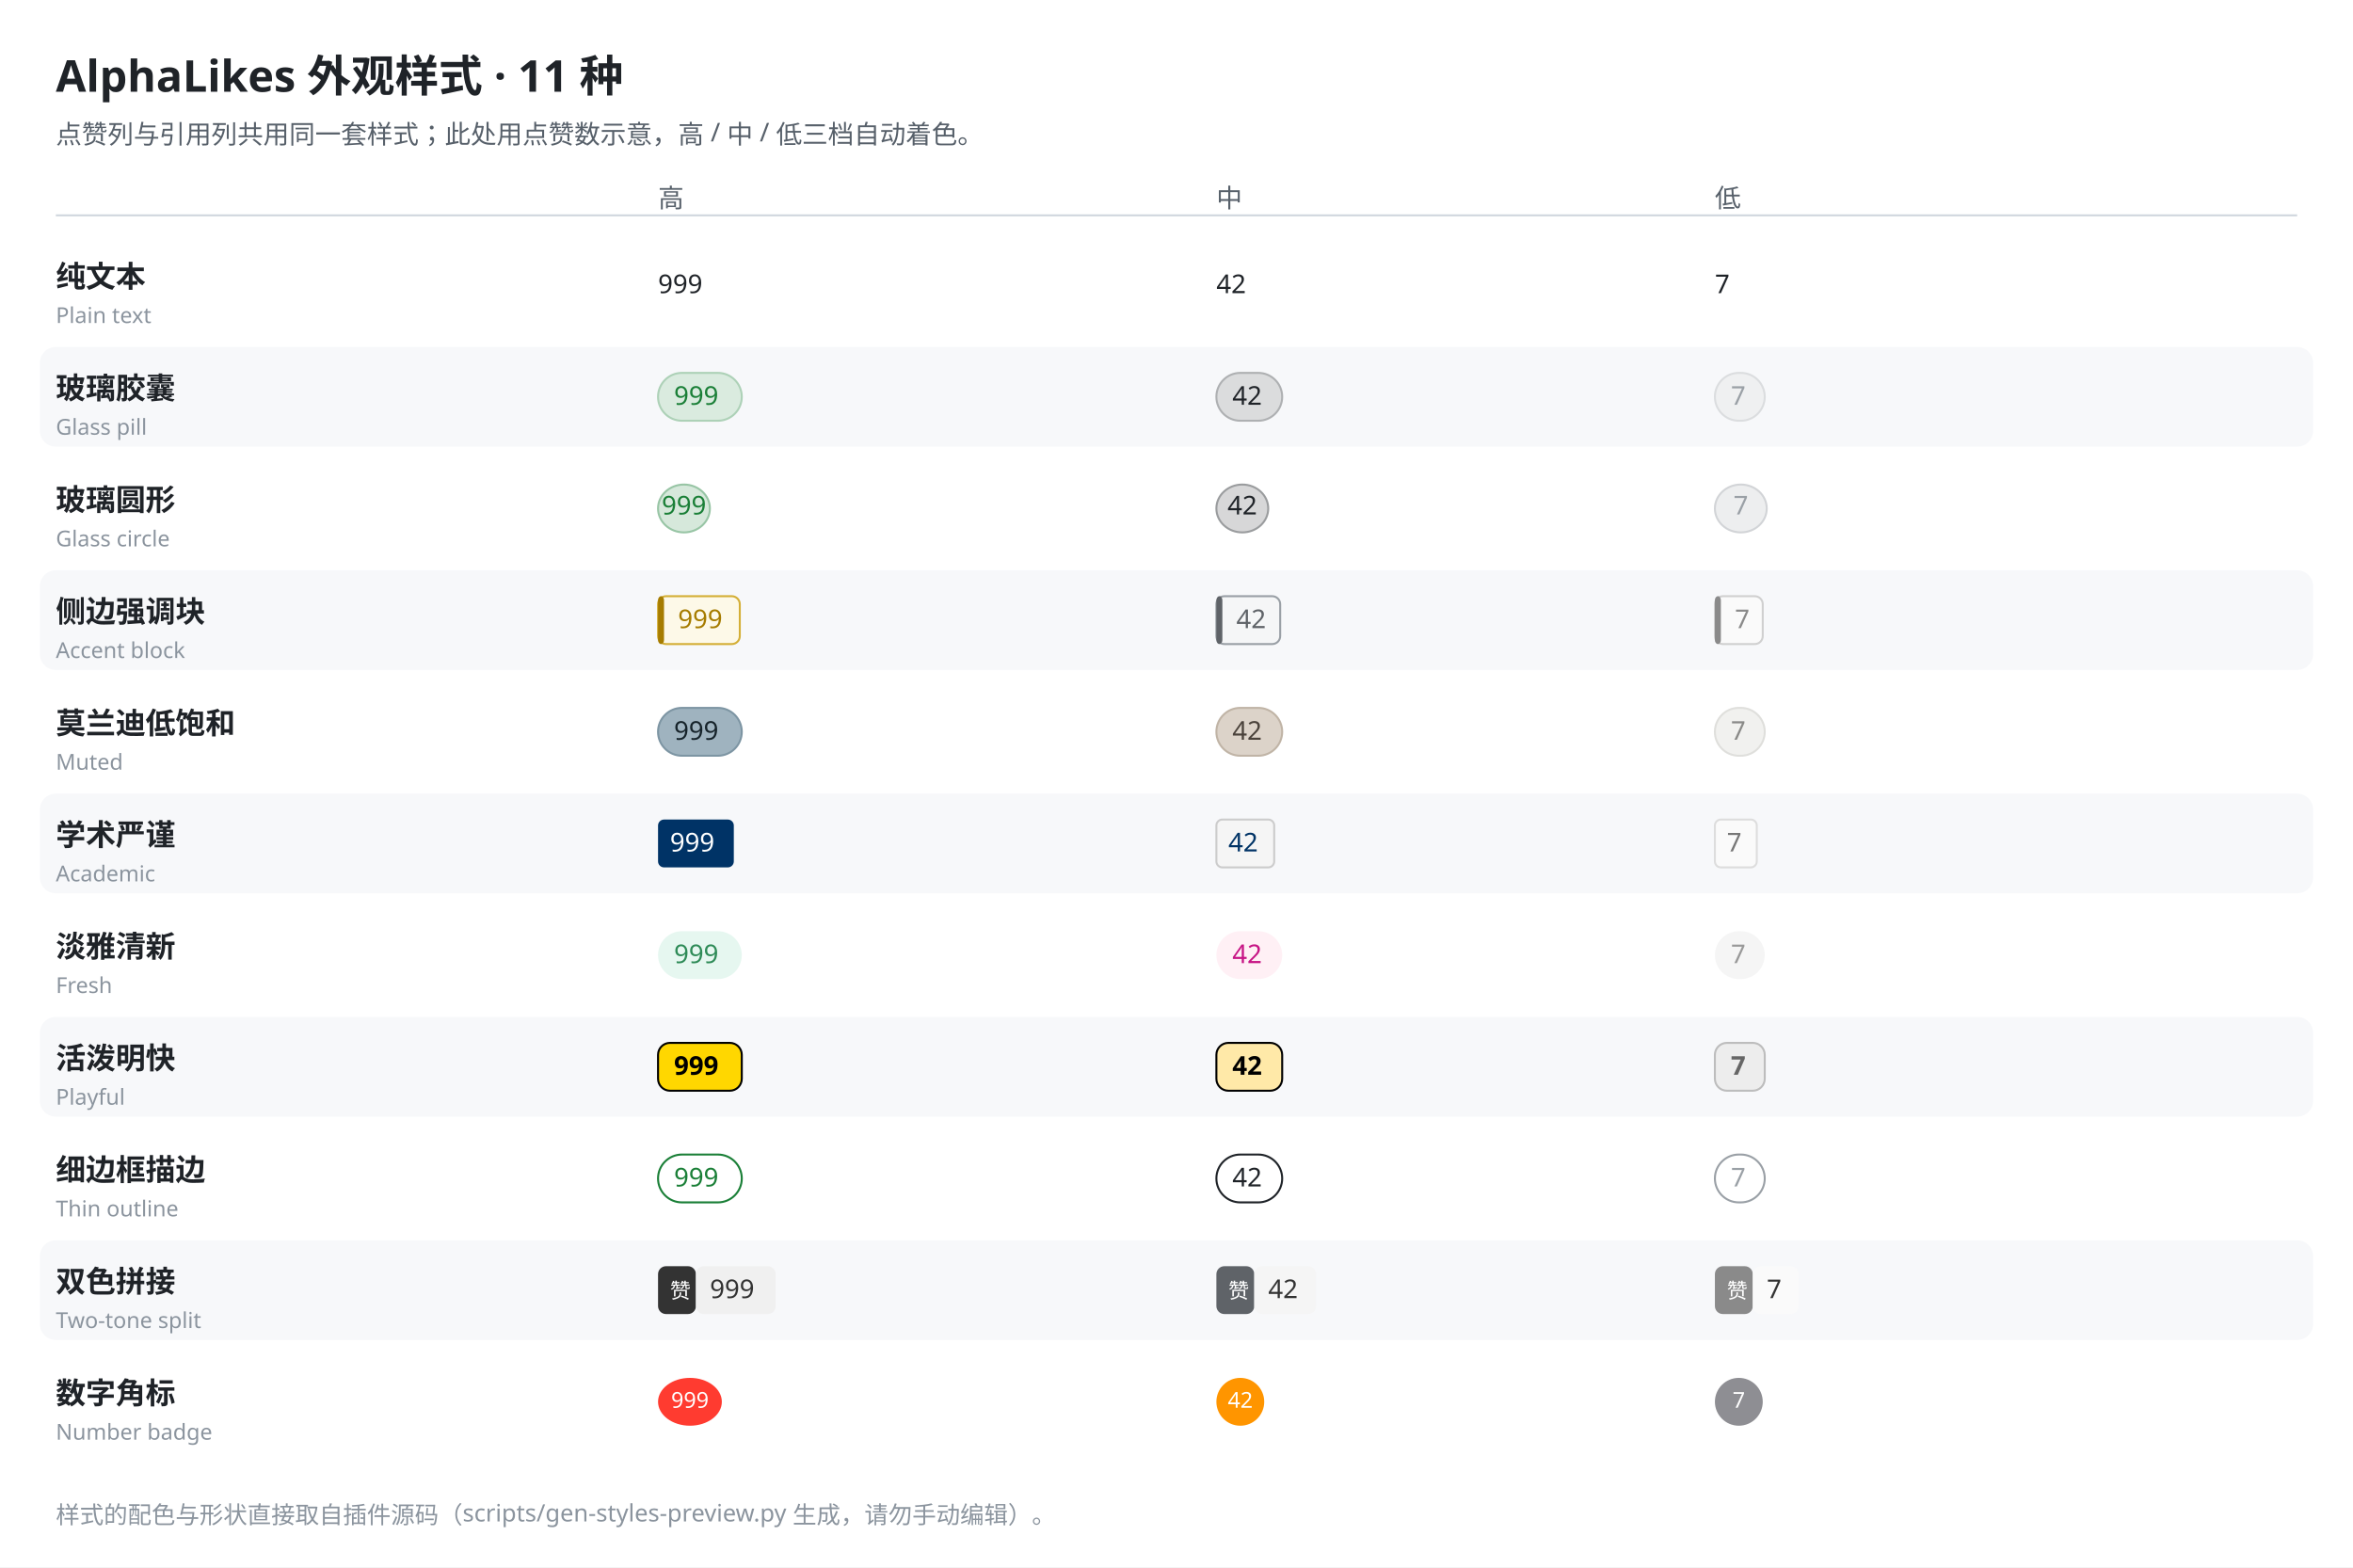
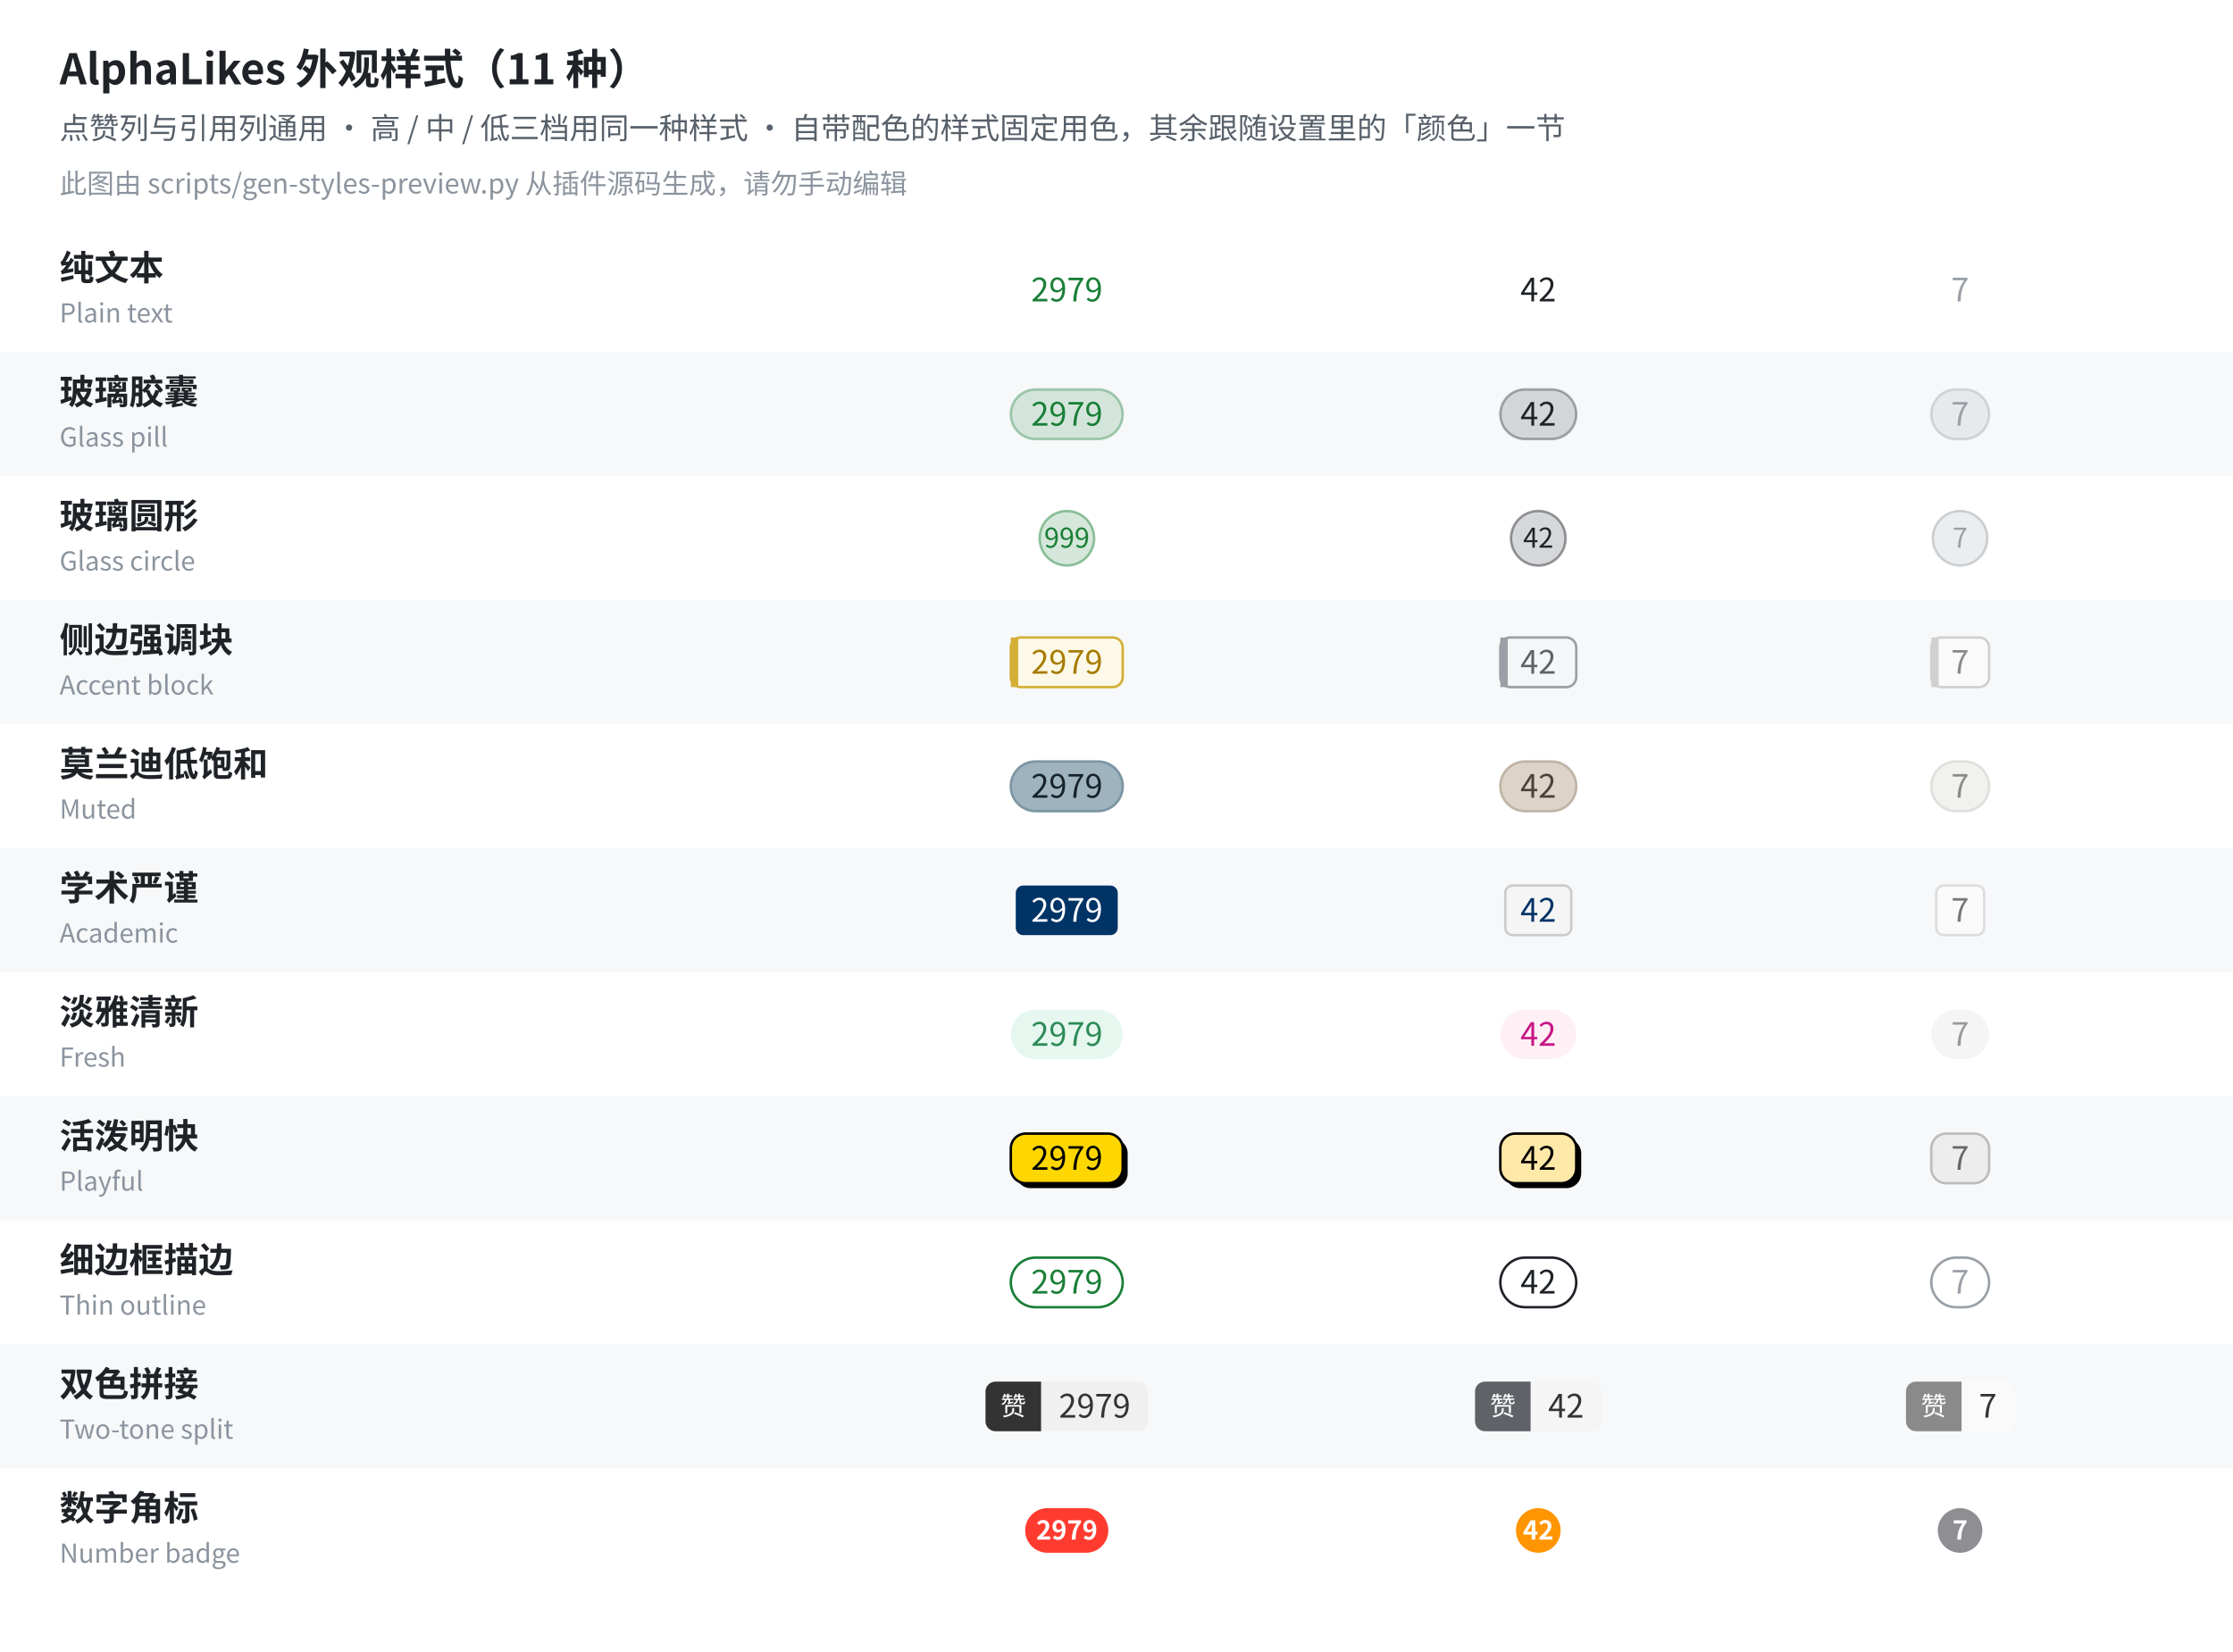
- <svg xmlns="http://www.w3.org/2000/svg" width="1180" height="786" viewBox="0 0 1180 786" font-family="PingFang SC, Microsoft YaHei, Segoe UI, system-ui, sans-serif">
-   <rect width="1180" height="786" fill="#ffffff" />
-   <text x="28" y="46" font-size="22" fill="#1f2328" font-weight="700">AlphaLikes 外观样式 · 11 种</text>
-   <text x="28" y="72" font-size="13" fill="#57606a">点赞列与引用列共用同一套样式；此处用点赞数示意，高 / 中 / 低三档自动着色。</text>
-   <text x="330" y="104" font-size="13" fill="#57606a">高</text>
-   <text x="610" y="104" font-size="13" fill="#57606a">中</text>
-   <text x="860" y="104" font-size="13" fill="#57606a">低</text>
-   <line x1="28" y1="108" x2="1152" y2="108" stroke="#d0d7de" />
-   <text x="28" y="144" font-size="15" fill="#1f2328" font-weight="600">纯文本</text>
-   <text x="28" y="162" font-size="11" fill="#8b949e">Plain text</text>
-   <text x="330" y="147" font-size="13" fill="#1f2328">999</text>
-   <text x="610" y="147" font-size="13" fill="#1f2328">42</text>
-   <text x="860" y="147" font-size="13" fill="#1f2328">7</text>
-   <rect x="20" y="174" width="1140" height="50" rx="8" fill="#f7f8fa" />
-   <text x="28" y="200" font-size="15" fill="#1f2328" font-weight="600">玻璃胶囊</text>
-   <text x="28" y="218" font-size="11" fill="#8b949e">Glass pill</text>
-   <rect x="330" y="187" width="42" height="24" rx="12" fill="#daebdf" stroke="#add1b7" />
-   <text x="338" y="203" font-size="13" fill="#1a7f37">999</text>
-   <rect x="610" y="187" width="33" height="24" rx="12" fill="#dbdcdd" stroke="#aeb0b2" />
-   <text x="618" y="203" font-size="13" fill="#1f2328">42</text>
-   <rect x="860" y="187" width="25" height="24" rx="12" fill="#eff0f1" stroke="#dbdddf" />
-   <text x="868" y="203" font-size="13" fill="#9aa0a6">7</text>
-   <text x="28" y="256" font-size="15" fill="#1f2328" font-weight="600">玻璃圆形</text>
-   <text x="28" y="274" font-size="11" fill="#8b949e">Glass circle</text>
-   <rect x="330" y="243" width="26" height="24" rx="13" fill="#d6e8db" stroke="#98c5a5" />
-   <text x="343" y="258" font-size="13" fill="#1a7f37" text-anchor="middle">999</text>
-   <rect x="610" y="243" width="26" height="24" rx="13" fill="#d7d7d8" stroke="#9a9c9e" />
-   <text x="623" y="258" font-size="13" fill="#1f2328" text-anchor="middle">42</text>
-   <rect x="860" y="243" width="26" height="24" rx="13" fill="#edeeef" stroke="#d2d4d7" />
-   <text x="873" y="258" font-size="13" fill="#9aa0a6" text-anchor="middle">7</text>
-   <rect x="20" y="286" width="1140" height="50" rx="8" fill="#f7f8fa" />
-   <text x="28" y="312" font-size="15" fill="#1f2328" font-weight="600">侧边强调块</text>
-   <text x="28" y="330" font-size="11" fill="#8b949e">Accent block</text>
-   <rect x="330" y="299" width="41" height="24" rx="4" fill="#FDF9E8" stroke="#D4AF37" />
-   <rect x="330" y="299" width="3" height="24" rx="2" fill="#A67C00" />
-   <text x="340" y="315" font-size="13" fill="#A67C00">999</text>
-   <rect x="610" y="299" width="32" height="24" rx="4" fill="#F5F6F7" stroke="#9AA0A6" />
-   <rect x="610" y="299" width="3" height="24" rx="2" fill="#5F6368" />
-   <text x="620" y="315" font-size="13" fill="#5F6368">42</text>
-   <rect x="860" y="299" width="24" height="24" rx="4" fill="#FAFAFA" stroke="#D0D0D0" />
-   <rect x="860" y="299" width="3" height="24" rx="2" fill="#8A8A8A" />
-   <text x="870" y="315" font-size="13" fill="#8A8A8A">7</text>
-   <text x="28" y="368" font-size="15" fill="#1f2328" font-weight="600">莫兰迪低饱和</text>
-   <text x="28" y="386" font-size="11" fill="#8b949e">Muted</text>
-   <rect x="330" y="355" width="42" height="24" rx="12" fill="#9FB3BF" stroke="#7D95A3" />
-   <text x="338" y="371" font-size="13" fill="#16232A">999</text>
-   <rect x="610" y="355" width="33" height="24" rx="12" fill="#DCD3C9" stroke="#C0B4A6" />
-   <text x="618" y="371" font-size="13" fill="#4A423B">42</text>
-   <rect x="860" y="355" width="25" height="24" rx="12" fill="#F1F1EF" stroke="#DFDFDC" />
-   <text x="868" y="371" font-size="13" fill="#8A8A88">7</text>
-   <rect x="20" y="398" width="1140" height="50" rx="8" fill="#f7f8fa" />
-   <text x="28" y="424" font-size="15" fill="#1f2328" font-weight="600">学术严谨</text>
-   <text x="28" y="442" font-size="11" fill="#8b949e">Academic</text>
-   <rect x="330" y="411" width="38" height="24" rx="3" fill="#003366" />
-   <text x="336" y="427" font-size="13" fill="#FFFFFF">999</text>
-   <rect x="610" y="411" width="29" height="24" rx="3" fill="#F5F5F5" stroke="#CCCCCC" />
-   <text x="616" y="427" font-size="13" fill="#003366">42</text>
-   <rect x="860" y="411" width="21" height="24" rx="3" fill="#FAFAFA" stroke="#DDDDDD" />
-   <text x="866" y="427" font-size="13" fill="#777777">7</text>
-   <text x="28" y="480" font-size="15" fill="#1f2328" font-weight="600">淡雅清新</text>
-   <text x="28" y="498" font-size="11" fill="#8b949e">Fresh</text>
-   <rect x="330" y="467" width="42" height="24" rx="12" fill="#E6F7F0" />
-   <text x="338" y="483" font-size="13" fill="#2E8B57">999</text>
-   <rect x="610" y="467" width="33" height="24" rx="12" fill="#FFF0F5" />
-   <text x="618" y="483" font-size="13" fill="#C71585">42</text>
-   <rect x="860" y="467" width="25" height="24" rx="12" fill="#F5F5F5" />
-   <text x="868" y="483" font-size="13" fill="#999999">7</text>
-   <rect x="20" y="510" width="1140" height="50" rx="8" fill="#f7f8fa" />
-   <text x="28" y="536" font-size="15" fill="#1f2328" font-weight="600">活泼明快</text>
-   <text x="28" y="554" font-size="11" fill="#8b949e">Playful</text>
-   <rect x="330" y="523" width="42" height="24" rx="6" fill="#FFD700" stroke="#000000" />
-   <text x="338" y="539" font-size="13" fill="#000000" font-weight="700">999</text>
-   <rect x="610" y="523" width="33" height="24" rx="6" fill="#FFE9A8" stroke="#000000" />
-   <text x="618" y="539" font-size="13" fill="#000000" font-weight="700">42</text>
-   <rect x="860" y="523" width="25" height="24" rx="6" fill="#EDEDED" stroke="#BDBDBD" />
-   <text x="868" y="539" font-size="13" fill="#666666" font-weight="700">7</text>
-   <text x="28" y="592" font-size="15" fill="#1f2328" font-weight="600">细边框描边</text>
-   <text x="28" y="610" font-size="11" fill="#8b949e">Thin outline</text>
-   <rect x="330" y="579" width="42" height="24" rx="12" fill="#ffffff" stroke="#1a7f37" />
-   <text x="338" y="595" font-size="13" fill="#1a7f37">999</text>
-   <rect x="610" y="579" width="33" height="24" rx="12" fill="#ffffff" stroke="#1f2328" />
-   <text x="618" y="595" font-size="13" fill="#1f2328">42</text>
-   <rect x="860" y="579" width="25" height="24" rx="12" fill="#ffffff" stroke="#9aa0a6" />
-   <text x="868" y="595" font-size="13" fill="#9aa0a6">7</text>
-   <rect x="20" y="622" width="1140" height="50" rx="8" fill="#f7f8fa" />
-   <text x="28" y="648" font-size="15" fill="#1f2328" font-weight="600">双色拼接</text>
-   <text x="28" y="666" font-size="11" fill="#8b949e">Two-tone split</text>
-   <rect x="330" y="635" width="19" height="24" rx="4" fill="#333333" />
-   <rect x="349" y="635" width="40" height="24" rx="4" fill="#F0F0F0" />
-   <text x="336" y="651" font-size="10.4" fill="#FFFFFF">赞</text>
-   <text x="356" y="651" font-size="13" fill="#333333">999</text>
-   <rect x="610" y="635" width="19" height="24" rx="4" fill="#5F6368" />
-   <rect x="629" y="635" width="31" height="24" rx="4" fill="#F5F5F5" />
-   <text x="616" y="651" font-size="10.4" fill="#FFFFFF">赞</text>
-   <text x="636" y="651" font-size="13" fill="#333333">42</text>
-   <rect x="860" y="635" width="19" height="24" rx="4" fill="#8A8A8A" />
-   <rect x="879" y="635" width="23" height="24" rx="4" fill="#FAFAFA" />
-   <text x="866" y="651" font-size="10.4" fill="#FFFFFF">赞</text>
-   <text x="886" y="651" font-size="13" fill="#333333">7</text>
-   <text x="28" y="704" font-size="15" fill="#1f2328" font-weight="600">数字角标</text>
-   <text x="28" y="722" font-size="11" fill="#8b949e">Number badge</text>
-   <rect x="330" y="691" width="32" height="24" rx="16" fill="#FF3B30" />
-   <text x="346" y="706" font-size="11" fill="#FFFFFF" text-anchor="middle">999</text>
-   <rect x="610" y="691" width="24" height="24" rx="12" fill="#FF9500" />
-   <text x="622" y="706" font-size="11" fill="#FFFFFF" text-anchor="middle">42</text>
-   <rect x="860" y="691" width="24" height="24" rx="12" fill="#8E8E93" />
-   <text x="872" y="706" font-size="11" fill="#FFFFFF" text-anchor="middle">7</text>
-   <text x="28" y="764" font-size="12" fill="#8b949e">样式的配色与形状直接取自插件源码（scripts/gen-styles-preview.py 生成，请勿手动编辑）。</text>
+ <svg xmlns="http://www.w3.org/2000/svg" width="900" height="666" viewBox="0 0 900 666">
+   <rect width="900" height="666" fill="#ffffff" />
+   <text x="24" y="34" font-family="system-ui, -apple-system, 'Segoe UI', 'PingFang SC', 'Microsoft YaHei', 'Noto Sans CJK SC', sans-serif" font-size="17" font-weight="600" fill="#1f2328">AlphaLikes 外观样式（11 种）</text>
+   <text x="24" y="56" font-family="system-ui, -apple-system, 'Segoe UI', 'PingFang SC', 'Microsoft YaHei', 'Noto Sans CJK SC', sans-serif" font-size="12" fill="#57606a">点赞列与引用列通用 · 高 / 中 / 低三档用同一种样式 · 自带配色的样式固定用色，其余跟随设置里的「颜色」一节</text>
+   <text x="24" y="78" font-family="system-ui, -apple-system, 'Segoe UI', 'PingFang SC', 'Microsoft YaHei', 'Noto Sans CJK SC', sans-serif" font-size="11" fill="#8b949e">此图由 scripts/gen-styles-preview.py 从插件源码生成，请勿手动编辑</text>
+   <text x="24" y="113.0" font-family="system-ui, -apple-system, 'Segoe UI', 'PingFang SC', 'Microsoft YaHei', 'Noto Sans CJK SC', sans-serif" font-size="14" font-weight="600" fill="#1f2328">纯文本</text>
+   <text x="24" y="130.0" font-family="system-ui, -apple-system, 'Segoe UI', 'PingFang SC', 'Microsoft YaHei', 'Noto Sans CJK SC', sans-serif" font-size="10.5" fill="#8b949e">Plain text</text>
+   <text x="430.0" y="121.5" font-family="system-ui, -apple-system, 'Segoe UI', 'PingFang SC', 'Microsoft YaHei', 'Noto Sans CJK SC', sans-serif" font-size="13.0" font-weight="400" fill="#1a7f37" text-anchor="middle">2979</text>
+   <text x="620.0" y="121.5" font-family="system-ui, -apple-system, 'Segoe UI', 'PingFang SC', 'Microsoft YaHei', 'Noto Sans CJK SC', sans-serif" font-size="13.0" font-weight="400" fill="#1f2328" text-anchor="middle">42</text>
+   <text x="790.0" y="121.5" font-family="system-ui, -apple-system, 'Segoe UI', 'PingFang SC', 'Microsoft YaHei', 'Noto Sans CJK SC', sans-serif" font-size="13.0" font-weight="400" fill="#9aa0a6" text-anchor="middle">7</text>
+   <rect x="0" y="142.0" width="900" height="50" fill="#f6f8fa" />
+   <text x="24" y="163.0" font-family="system-ui, -apple-system, 'Segoe UI', 'PingFang SC', 'Microsoft YaHei', 'Noto Sans CJK SC', sans-serif" font-size="14" font-weight="600" fill="#1f2328">玻璃胶囊</text>
+   <text x="24" y="180.0" font-family="system-ui, -apple-system, 'Segoe UI', 'PingFang SC', 'Microsoft YaHei', 'Noto Sans CJK SC', sans-serif" font-size="10.5" fill="#8b949e">Glass pill</text>
+   <rect x="407.4" y="157.0" width="45.1" height="20" rx="10.0" fill="rgba(26, 127, 55, 0.16)" stroke="rgba(26, 127, 55, 0.36)" stroke-width="1" />
+   <text x="430.0" y="171.6" font-family="system-ui, -apple-system, 'Segoe UI', 'PingFang SC', 'Microsoft YaHei', 'Noto Sans CJK SC', sans-serif" font-size="13.0" font-weight="500" fill="#1a7f37" text-anchor="middle">2979</text>
+   <rect x="604.7" y="157.0" width="30.6" height="20" rx="10.0" fill="rgba(31, 35, 40, 0.16)" stroke="rgba(31, 35, 40, 0.36)" stroke-width="1" />
+   <text x="620.0" y="171.6" font-family="system-ui, -apple-system, 'Segoe UI', 'PingFang SC', 'Microsoft YaHei', 'Noto Sans CJK SC', sans-serif" font-size="13.0" font-weight="500" fill="#1f2328" text-anchor="middle">42</text>
+   <rect x="778.4" y="157.0" width="23.3" height="20" rx="10.0" fill="rgba(154, 160, 166, 0.16)" stroke="rgba(154, 160, 166, 0.36)" stroke-width="1" />
+   <text x="790.0" y="171.6" font-family="system-ui, -apple-system, 'Segoe UI', 'PingFang SC', 'Microsoft YaHei', 'Noto Sans CJK SC', sans-serif" font-size="13.0" font-weight="500" fill="#9aa0a6" text-anchor="middle">7</text>
+   <text x="24" y="213.0" font-family="system-ui, -apple-system, 'Segoe UI', 'PingFang SC', 'Microsoft YaHei', 'Noto Sans CJK SC', sans-serif" font-size="14" font-weight="600" fill="#1f2328">玻璃圆形</text>
+   <text x="24" y="230.0" font-family="system-ui, -apple-system, 'Segoe UI', 'PingFang SC', 'Microsoft YaHei', 'Noto Sans CJK SC', sans-serif" font-size="10.5" fill="#8b949e">Glass circle</text>
+   <rect x="419.0" y="206.0" width="22.0" height="22.0" rx="11.0" fill="rgba(26, 127, 55, 0.18)" stroke="rgba(26, 127, 55, 0.45)" stroke-width="1" />
+   <text x="430.0" y="220.8" font-family="system-ui, -apple-system, 'Segoe UI', 'PingFang SC', 'Microsoft YaHei', 'Noto Sans CJK SC', sans-serif" font-size="11.0" font-weight="400" fill="#1a7f37" text-anchor="middle">999</text>
+   <rect x="609.0" y="206.0" width="22.0" height="22.0" rx="11.0" fill="rgba(31, 35, 40, 0.18)" stroke="rgba(31, 35, 40, 0.45)" stroke-width="1" />
+   <text x="620.0" y="220.8" font-family="system-ui, -apple-system, 'Segoe UI', 'PingFang SC', 'Microsoft YaHei', 'Noto Sans CJK SC', sans-serif" font-size="11.0" font-weight="400" fill="#1f2328" text-anchor="middle">42</text>
+   <rect x="779.0" y="206.0" width="22.0" height="22.0" rx="11.0" fill="rgba(154, 160, 166, 0.18)" stroke="rgba(154, 160, 166, 0.45)" stroke-width="1" />
+   <text x="790.0" y="220.8" font-family="system-ui, -apple-system, 'Segoe UI', 'PingFang SC', 'Microsoft YaHei', 'Noto Sans CJK SC', sans-serif" font-size="11.0" font-weight="400" fill="#9aa0a6" text-anchor="middle">7</text>
+   <rect x="0" y="242.0" width="900" height="50" fill="#f6f8fa" />
+   <text x="24" y="263.0" font-family="system-ui, -apple-system, 'Segoe UI', 'PingFang SC', 'Microsoft YaHei', 'Noto Sans CJK SC', sans-serif" font-size="14" font-weight="600" fill="#1f2328">侧边强调块</text>
+   <text x="24" y="280.0" font-family="system-ui, -apple-system, 'Segoe UI', 'PingFang SC', 'Microsoft YaHei', 'Noto Sans CJK SC', sans-serif" font-size="10.5" fill="#8b949e">Accent block</text>
+   <rect x="407.4" y="257.0" width="45.1" height="20" rx="4.0" fill="#FDF9E8" stroke="#D4AF37" stroke-width="1" />
+   <rect x="407.4" y="257.0" width="3" height="20" fill="#D4AF37" />
+   <text x="430.0" y="271.6" font-family="system-ui, -apple-system, 'Segoe UI', 'PingFang SC', 'Microsoft YaHei', 'Noto Sans CJK SC', sans-serif" font-size="13.0" font-weight="500" fill="#A67C00" text-anchor="middle">2979</text>
+   <rect x="604.7" y="257.0" width="30.6" height="20" rx="4.0" fill="#F5F6F7" stroke="#9AA0A6" stroke-width="1" />
+   <rect x="604.7" y="257.0" width="3" height="20" fill="#9AA0A6" />
+   <text x="620.0" y="271.6" font-family="system-ui, -apple-system, 'Segoe UI', 'PingFang SC', 'Microsoft YaHei', 'Noto Sans CJK SC', sans-serif" font-size="13.0" font-weight="500" fill="#5F6368" text-anchor="middle">42</text>
+   <rect x="778.4" y="257.0" width="23.3" height="20" rx="4.0" fill="#FAFAFA" stroke="#D0D0D0" stroke-width="1" />
+   <rect x="778.4" y="257.0" width="3" height="20" fill="#D0D0D0" />
+   <text x="790.0" y="271.6" font-family="system-ui, -apple-system, 'Segoe UI', 'PingFang SC', 'Microsoft YaHei', 'Noto Sans CJK SC', sans-serif" font-size="13.0" font-weight="500" fill="#8A8A8A" text-anchor="middle">7</text>
+   <text x="24" y="313.0" font-family="system-ui, -apple-system, 'Segoe UI', 'PingFang SC', 'Microsoft YaHei', 'Noto Sans CJK SC', sans-serif" font-size="14" font-weight="600" fill="#1f2328">莫兰迪低饱和</text>
+   <text x="24" y="330.0" font-family="system-ui, -apple-system, 'Segoe UI', 'PingFang SC', 'Microsoft YaHei', 'Noto Sans CJK SC', sans-serif" font-size="10.5" fill="#8b949e">Muted</text>
+   <rect x="407.4" y="307.0" width="45.1" height="20" rx="10.0" fill="#9FB3BF" stroke="#7D95A3" stroke-width="1" />
+   <text x="430.0" y="321.6" font-family="system-ui, -apple-system, 'Segoe UI', 'PingFang SC', 'Microsoft YaHei', 'Noto Sans CJK SC', sans-serif" font-size="13.0" font-weight="500" fill="#16232A" text-anchor="middle">2979</text>
+   <rect x="604.7" y="307.0" width="30.6" height="20" rx="10.0" fill="#DCD3C9" stroke="#C0B4A6" stroke-width="1" />
+   <text x="620.0" y="321.6" font-family="system-ui, -apple-system, 'Segoe UI', 'PingFang SC', 'Microsoft YaHei', 'Noto Sans CJK SC', sans-serif" font-size="13.0" font-weight="500" fill="#4A423B" text-anchor="middle">42</text>
+   <rect x="778.4" y="307.0" width="23.3" height="20" rx="10.0" fill="#F1F1EF" stroke="#DFDFDC" stroke-width="1" />
+   <text x="790.0" y="321.6" font-family="system-ui, -apple-system, 'Segoe UI', 'PingFang SC', 'Microsoft YaHei', 'Noto Sans CJK SC', sans-serif" font-size="13.0" font-weight="500" fill="#8A8A88" text-anchor="middle">7</text>
+   <rect x="0" y="342.0" width="900" height="50" fill="#f6f8fa" />
+   <text x="24" y="363.0" font-family="system-ui, -apple-system, 'Segoe UI', 'PingFang SC', 'Microsoft YaHei', 'Noto Sans CJK SC', sans-serif" font-size="14" font-weight="600" fill="#1f2328">学术严谨</text>
+   <text x="24" y="380.0" font-family="system-ui, -apple-system, 'Segoe UI', 'PingFang SC', 'Microsoft YaHei', 'Noto Sans CJK SC', sans-serif" font-size="10.5" fill="#8b949e">Academic</text>
+   <rect x="409.4" y="357.0" width="41.1" height="20" rx="3.0" fill="#003366" stroke="none" stroke-width="1" />
+   <text x="430.0" y="371.6" font-family="system-ui, -apple-system, 'Segoe UI', 'PingFang SC', 'Microsoft YaHei', 'Noto Sans CJK SC', sans-serif" font-size="13.0" font-weight="500" fill="#FFFFFF" text-anchor="middle">2979</text>
+   <rect x="606.7" y="357.0" width="26.6" height="20" rx="3.0" fill="#F5F5F5" stroke="#CCCCCC" stroke-width="1" />
+   <text x="620.0" y="371.6" font-family="system-ui, -apple-system, 'Segoe UI', 'PingFang SC', 'Microsoft YaHei', 'Noto Sans CJK SC', sans-serif" font-size="13.0" font-weight="500" fill="#003366" text-anchor="middle">42</text>
+   <rect x="780.4" y="357.0" width="19.3" height="20" rx="3.0" fill="#FAFAFA" stroke="#DDDDDD" stroke-width="1" />
+   <text x="790.0" y="371.6" font-family="system-ui, -apple-system, 'Segoe UI', 'PingFang SC', 'Microsoft YaHei', 'Noto Sans CJK SC', sans-serif" font-size="13.0" font-weight="500" fill="#777777" text-anchor="middle">7</text>
+   <text x="24" y="413.0" font-family="system-ui, -apple-system, 'Segoe UI', 'PingFang SC', 'Microsoft YaHei', 'Noto Sans CJK SC', sans-serif" font-size="14" font-weight="600" fill="#1f2328">淡雅清新</text>
+   <text x="24" y="430.0" font-family="system-ui, -apple-system, 'Segoe UI', 'PingFang SC', 'Microsoft YaHei', 'Noto Sans CJK SC', sans-serif" font-size="10.5" fill="#8b949e">Fresh</text>
+   <rect x="407.4" y="407.0" width="45.1" height="20" rx="10.0" fill="#E6F7F0" stroke="none" stroke-width="1" />
+   <text x="430.0" y="421.6" font-family="system-ui, -apple-system, 'Segoe UI', 'PingFang SC', 'Microsoft YaHei', 'Noto Sans CJK SC', sans-serif" font-size="13.0" font-weight="500" fill="#2E8B57" text-anchor="middle">2979</text>
+   <rect x="604.7" y="407.0" width="30.6" height="20" rx="10.0" fill="#FFF0F5" stroke="none" stroke-width="1" />
+   <text x="620.0" y="421.6" font-family="system-ui, -apple-system, 'Segoe UI', 'PingFang SC', 'Microsoft YaHei', 'Noto Sans CJK SC', sans-serif" font-size="13.0" font-weight="500" fill="#C71585" text-anchor="middle">42</text>
+   <rect x="778.4" y="407.0" width="23.3" height="20" rx="10.0" fill="#F5F5F5" stroke="none" stroke-width="1" />
+   <text x="790.0" y="421.6" font-family="system-ui, -apple-system, 'Segoe UI', 'PingFang SC', 'Microsoft YaHei', 'Noto Sans CJK SC', sans-serif" font-size="13.0" font-weight="500" fill="#999999" text-anchor="middle">7</text>
+   <rect x="0" y="442.0" width="900" height="50" fill="#f6f8fa" />
+   <text x="24" y="463.0" font-family="system-ui, -apple-system, 'Segoe UI', 'PingFang SC', 'Microsoft YaHei', 'Noto Sans CJK SC', sans-serif" font-size="14" font-weight="600" fill="#1f2328">活泼明快</text>
+   <text x="24" y="480.0" font-family="system-ui, -apple-system, 'Segoe UI', 'PingFang SC', 'Microsoft YaHei', 'Noto Sans CJK SC', sans-serif" font-size="10.5" fill="#8b949e">Playful</text>
+   <rect x="409.4" y="459.0" width="45.1" height="20" rx="6.0" fill="#000000" />
+   <rect x="407.4" y="457.0" width="45.1" height="20" rx="6.0" fill="#FFD700" stroke="#000000" stroke-width="1" />
+   <text x="430.0" y="471.6" font-family="system-ui, -apple-system, 'Segoe UI', 'PingFang SC', 'Microsoft YaHei', 'Noto Sans CJK SC', sans-serif" font-size="13.0" font-weight="500" fill="#000000" text-anchor="middle">2979</text>
+   <rect x="606.7" y="459.0" width="30.6" height="20" rx="6.0" fill="#000000" />
+   <rect x="604.7" y="457.0" width="30.6" height="20" rx="6.0" fill="#FFE9A8" stroke="#000000" stroke-width="1" />
+   <text x="620.0" y="471.6" font-family="system-ui, -apple-system, 'Segoe UI', 'PingFang SC', 'Microsoft YaHei', 'Noto Sans CJK SC', sans-serif" font-size="13.0" font-weight="500" fill="#000000" text-anchor="middle">42</text>
+   <rect x="778.4" y="457.0" width="23.3" height="20" rx="6.0" fill="#EDEDED" stroke="#BDBDBD" stroke-width="1" />
+   <text x="790.0" y="471.6" font-family="system-ui, -apple-system, 'Segoe UI', 'PingFang SC', 'Microsoft YaHei', 'Noto Sans CJK SC', sans-serif" font-size="13.0" font-weight="500" fill="#666666" text-anchor="middle">7</text>
+   <text x="24" y="513.0" font-family="system-ui, -apple-system, 'Segoe UI', 'PingFang SC', 'Microsoft YaHei', 'Noto Sans CJK SC', sans-serif" font-size="14" font-weight="600" fill="#1f2328">细边框描边</text>
+   <text x="24" y="530.0" font-family="system-ui, -apple-system, 'Segoe UI', 'PingFang SC', 'Microsoft YaHei', 'Noto Sans CJK SC', sans-serif" font-size="10.5" fill="#8b949e">Thin outline</text>
+   <rect x="407.4" y="507.0" width="45.1" height="20" rx="10.0" fill="none" stroke="#1a7f37" stroke-width="1" />
+   <text x="430.0" y="521.5" font-family="system-ui, -apple-system, 'Segoe UI', 'PingFang SC', 'Microsoft YaHei', 'Noto Sans CJK SC', sans-serif" font-size="13.0" font-weight="500" fill="#1a7f37" text-anchor="middle">2979</text>
+   <rect x="604.7" y="507.0" width="30.6" height="20" rx="10.0" fill="none" stroke="#1f2328" stroke-width="1" />
+   <text x="620.0" y="521.5" font-family="system-ui, -apple-system, 'Segoe UI', 'PingFang SC', 'Microsoft YaHei', 'Noto Sans CJK SC', sans-serif" font-size="13.0" font-weight="500" fill="#1f2328" text-anchor="middle">42</text>
+   <rect x="778.4" y="507.0" width="23.3" height="20" rx="10.0" fill="none" stroke="#9aa0a6" stroke-width="1" />
+   <text x="790.0" y="521.5" font-family="system-ui, -apple-system, 'Segoe UI', 'PingFang SC', 'Microsoft YaHei', 'Noto Sans CJK SC', sans-serif" font-size="13.0" font-weight="500" fill="#9aa0a6" text-anchor="middle">7</text>
+   <rect x="0" y="542.0" width="900" height="50" fill="#f6f8fa" />
+   <text x="24" y="563.0" font-family="system-ui, -apple-system, 'Segoe UI', 'PingFang SC', 'Microsoft YaHei', 'Noto Sans CJK SC', sans-serif" font-size="14" font-weight="600" fill="#1f2328">双色拼接</text>
+   <text x="24" y="580.0" font-family="system-ui, -apple-system, 'Segoe UI', 'PingFang SC', 'Microsoft YaHei', 'Noto Sans CJK SC', sans-serif" font-size="10.5" fill="#8b949e">Two-tone split</text>
+   <rect x="397.2" y="557.0" width="65.5" height="20" rx="4 " fill="#F0F0F0" />
+   <path d="M 401.2 557.0 H 419.6 V 577.0 H 401.2 A 4 4 0 0 1 397.2 573.0 V 561.0 A 4 4 0 0 1 401.2 557.0 Z" fill="#333333" />
+   <text x="408.4" y="570.6" font-family="system-ui, -apple-system, 'Segoe UI', 'PingFang SC', 'Microsoft YaHei', 'Noto Sans CJK SC', sans-serif" font-size="10.4" font-weight="400" fill="#FFFFFF" text-anchor="middle">赞</text>
+   <text x="441.2" y="571.5" font-family="system-ui, -apple-system, 'Segoe UI', 'PingFang SC', 'Microsoft YaHei', 'Noto Sans CJK SC', sans-serif" font-size="13.0" font-weight="400" fill="#333333" text-anchor="middle">2979</text>
+   <rect x="594.5" y="557.0" width="51.0" height="20" rx="4 " fill="#F5F5F5" />
+   <path d="M 598.5 557.0 H 616.9 V 577.0 H 598.5 A 4 4 0 0 1 594.5 573.0 V 561.0 A 4 4 0 0 1 598.5 557.0 Z" fill="#5F6368" />
+   <text x="605.7" y="570.6" font-family="system-ui, -apple-system, 'Segoe UI', 'PingFang SC', 'Microsoft YaHei', 'Noto Sans CJK SC', sans-serif" font-size="10.4" font-weight="400" fill="#FFFFFF" text-anchor="middle">赞</text>
+   <text x="631.2" y="571.5" font-family="system-ui, -apple-system, 'Segoe UI', 'PingFang SC', 'Microsoft YaHei', 'Noto Sans CJK SC', sans-serif" font-size="13.0" font-weight="400" fill="#333333" text-anchor="middle">42</text>
+   <rect x="768.2" y="557.0" width="43.7" height="20" rx="4 " fill="#FAFAFA" />
+   <path d="M 772.2 557.0 H 790.6 V 577.0 H 772.2 A 4 4 0 0 1 768.2 573.0 V 561.0 A 4 4 0 0 1 772.2 557.0 Z" fill="#8A8A8A" />
+   <text x="779.4" y="570.6" font-family="system-ui, -apple-system, 'Segoe UI', 'PingFang SC', 'Microsoft YaHei', 'Noto Sans CJK SC', sans-serif" font-size="10.4" font-weight="400" fill="#FFFFFF" text-anchor="middle">赞</text>
+   <text x="801.2" y="571.5" font-family="system-ui, -apple-system, 'Segoe UI', 'PingFang SC', 'Microsoft YaHei', 'Noto Sans CJK SC', sans-serif" font-size="13.0" font-weight="400" fill="#333333" text-anchor="middle">7</text>
+   <text x="24" y="613.0" font-family="system-ui, -apple-system, 'Segoe UI', 'PingFang SC', 'Microsoft YaHei', 'Noto Sans CJK SC', sans-serif" font-size="14" font-weight="600" fill="#1f2328">数字角标</text>
+   <text x="24" y="630.0" font-family="system-ui, -apple-system, 'Segoe UI', 'PingFang SC', 'Microsoft YaHei', 'Noto Sans CJK SC', sans-serif" font-size="10.5" fill="#8b949e">Number badge</text>
+   <rect x="413.2" y="608.0" width="33.5" height="18.0" rx="9.0" fill="#FF3B30" />
+   <text x="430.0" y="620.7" font-family="system-ui, -apple-system, 'Segoe UI', 'PingFang SC', 'Microsoft YaHei', 'Noto Sans CJK SC', sans-serif" font-size="10.5" font-weight="600" fill="#FFFFFF" text-anchor="middle">2979</text>
+   <rect x="611.0" y="608.0" width="18.0" height="18.0" rx="9.0" fill="#FF9500" />
+   <text x="620.0" y="620.7" font-family="system-ui, -apple-system, 'Segoe UI', 'PingFang SC', 'Microsoft YaHei', 'Noto Sans CJK SC', sans-serif" font-size="10.5" font-weight="600" fill="#FFFFFF" text-anchor="middle">42</text>
+   <rect x="781.0" y="608.0" width="18.0" height="18.0" rx="9.0" fill="#8E8E93" />
+   <text x="790.0" y="620.7" font-family="system-ui, -apple-system, 'Segoe UI', 'PingFang SC', 'Microsoft YaHei', 'Noto Sans CJK SC', sans-serif" font-size="10.5" font-weight="600" fill="#FFFFFF" text-anchor="middle">7</text>
</svg>
